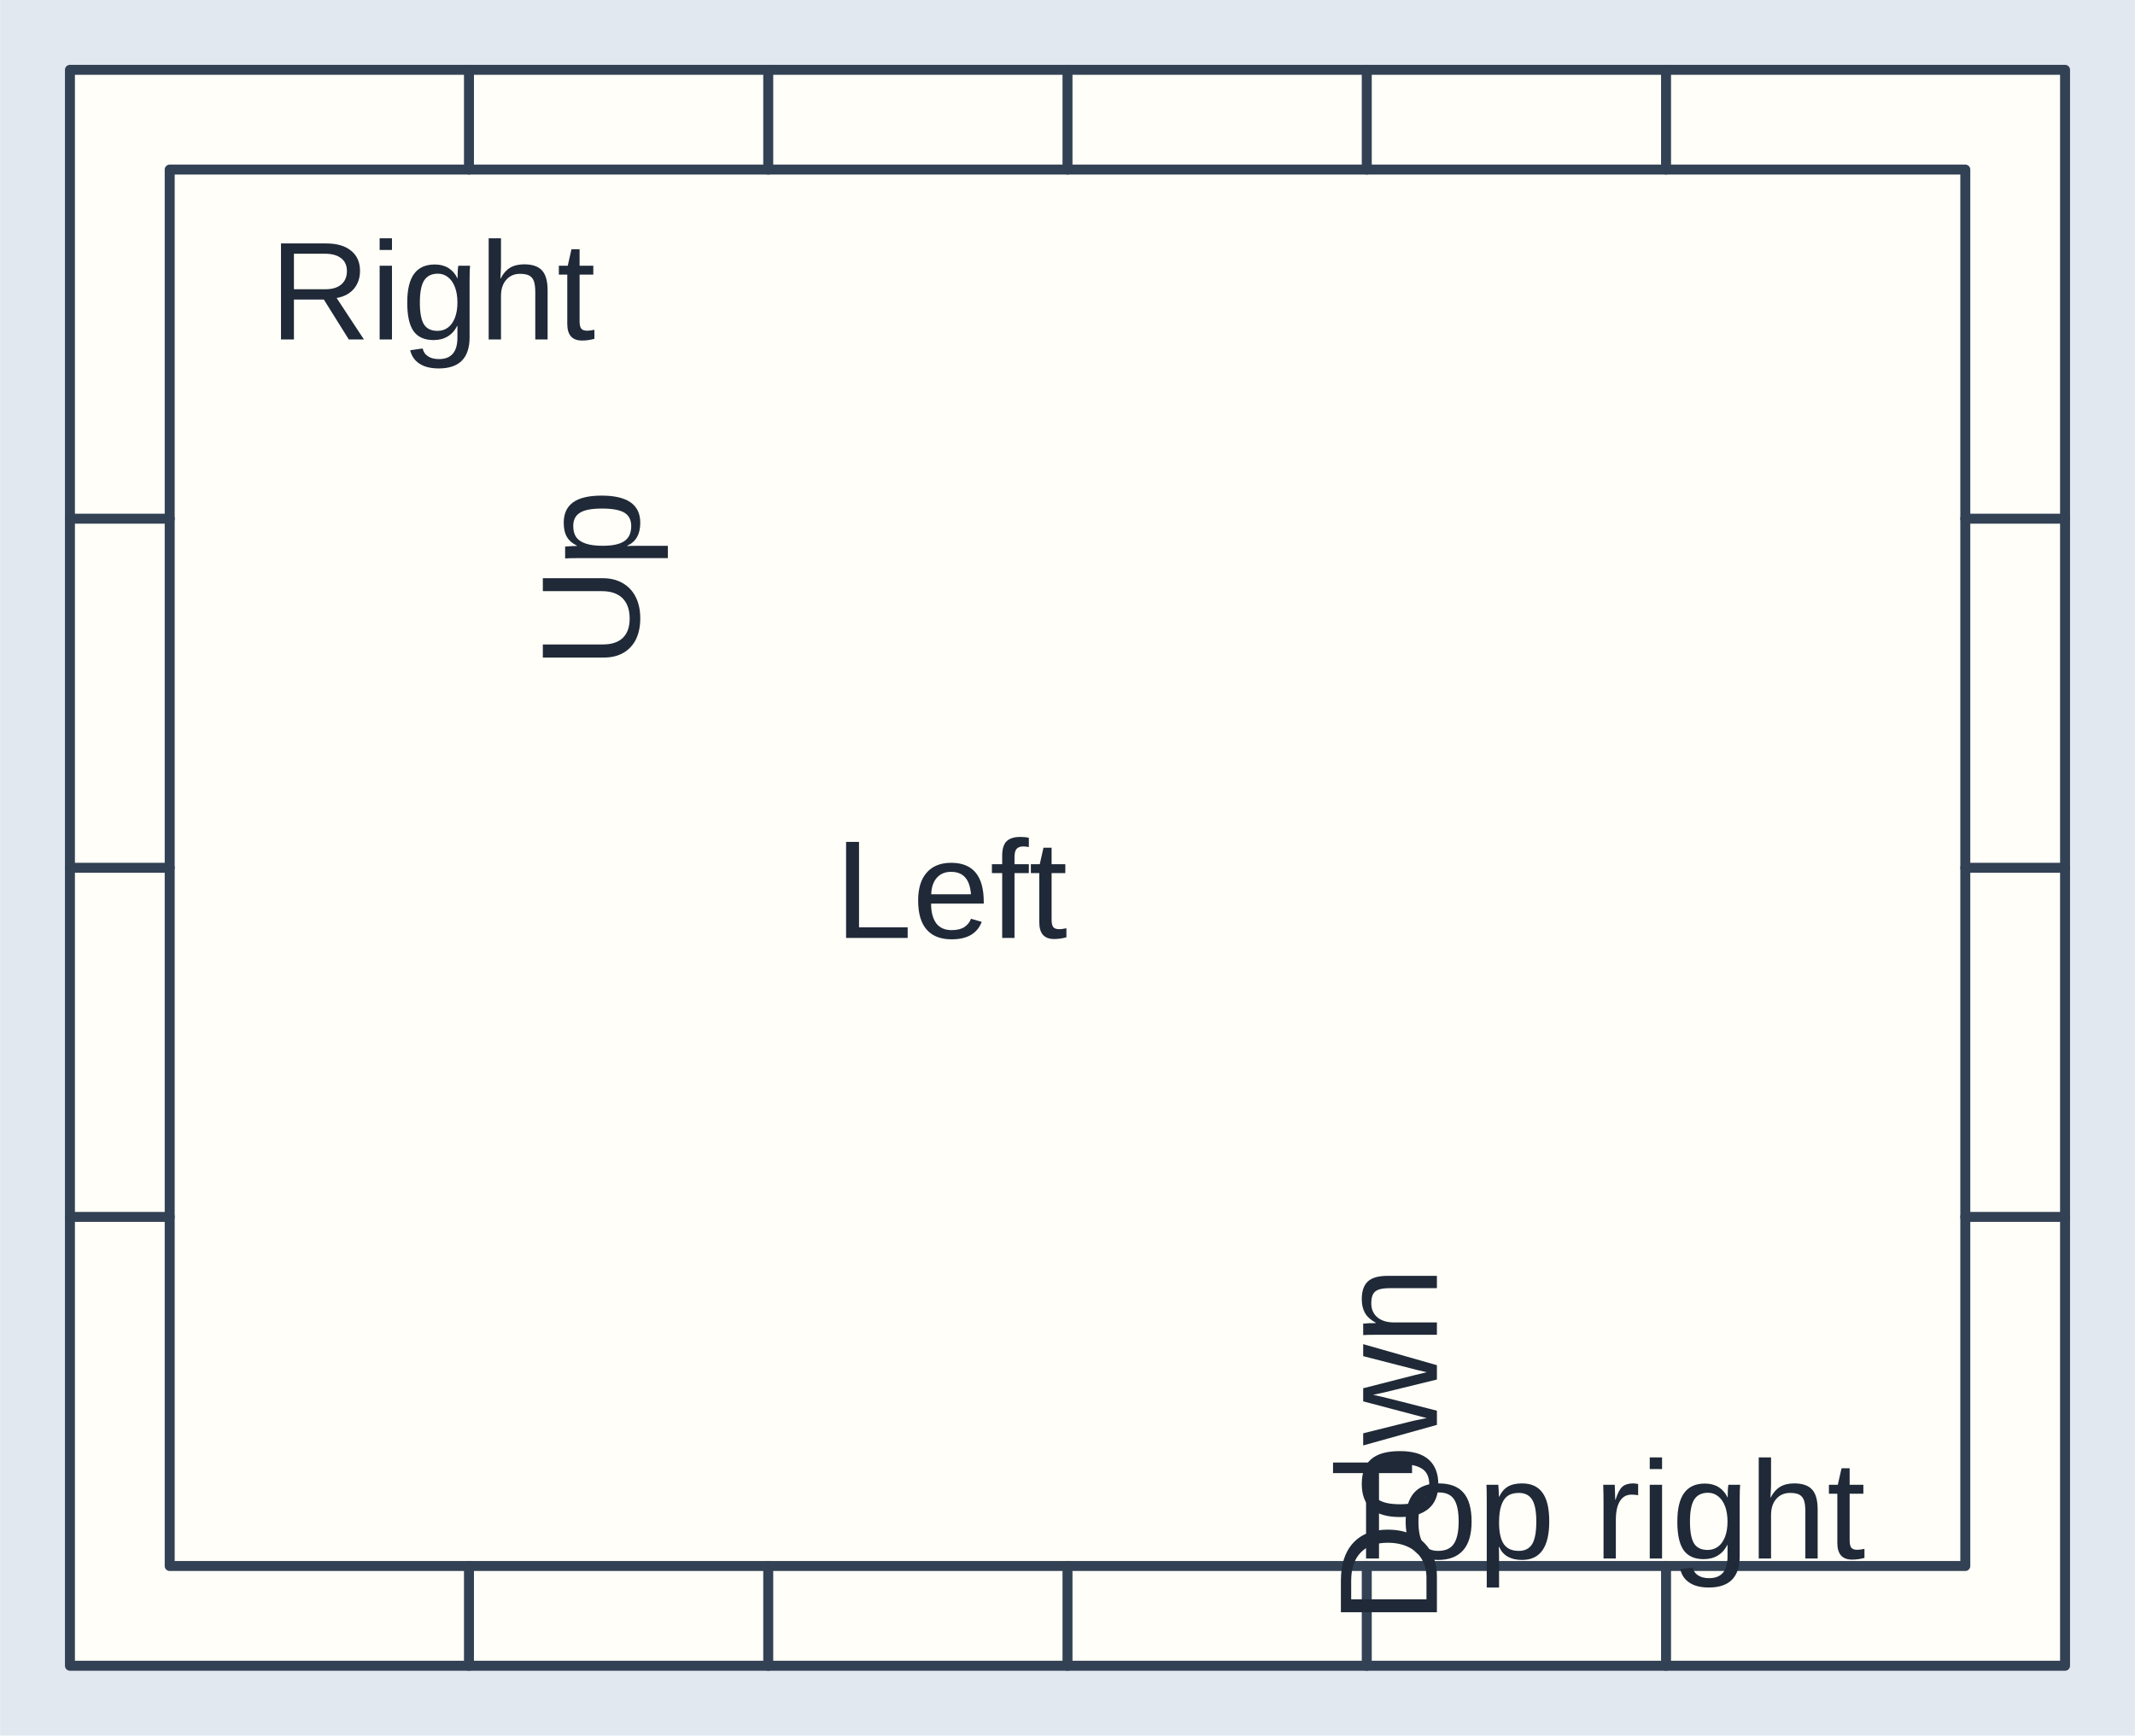
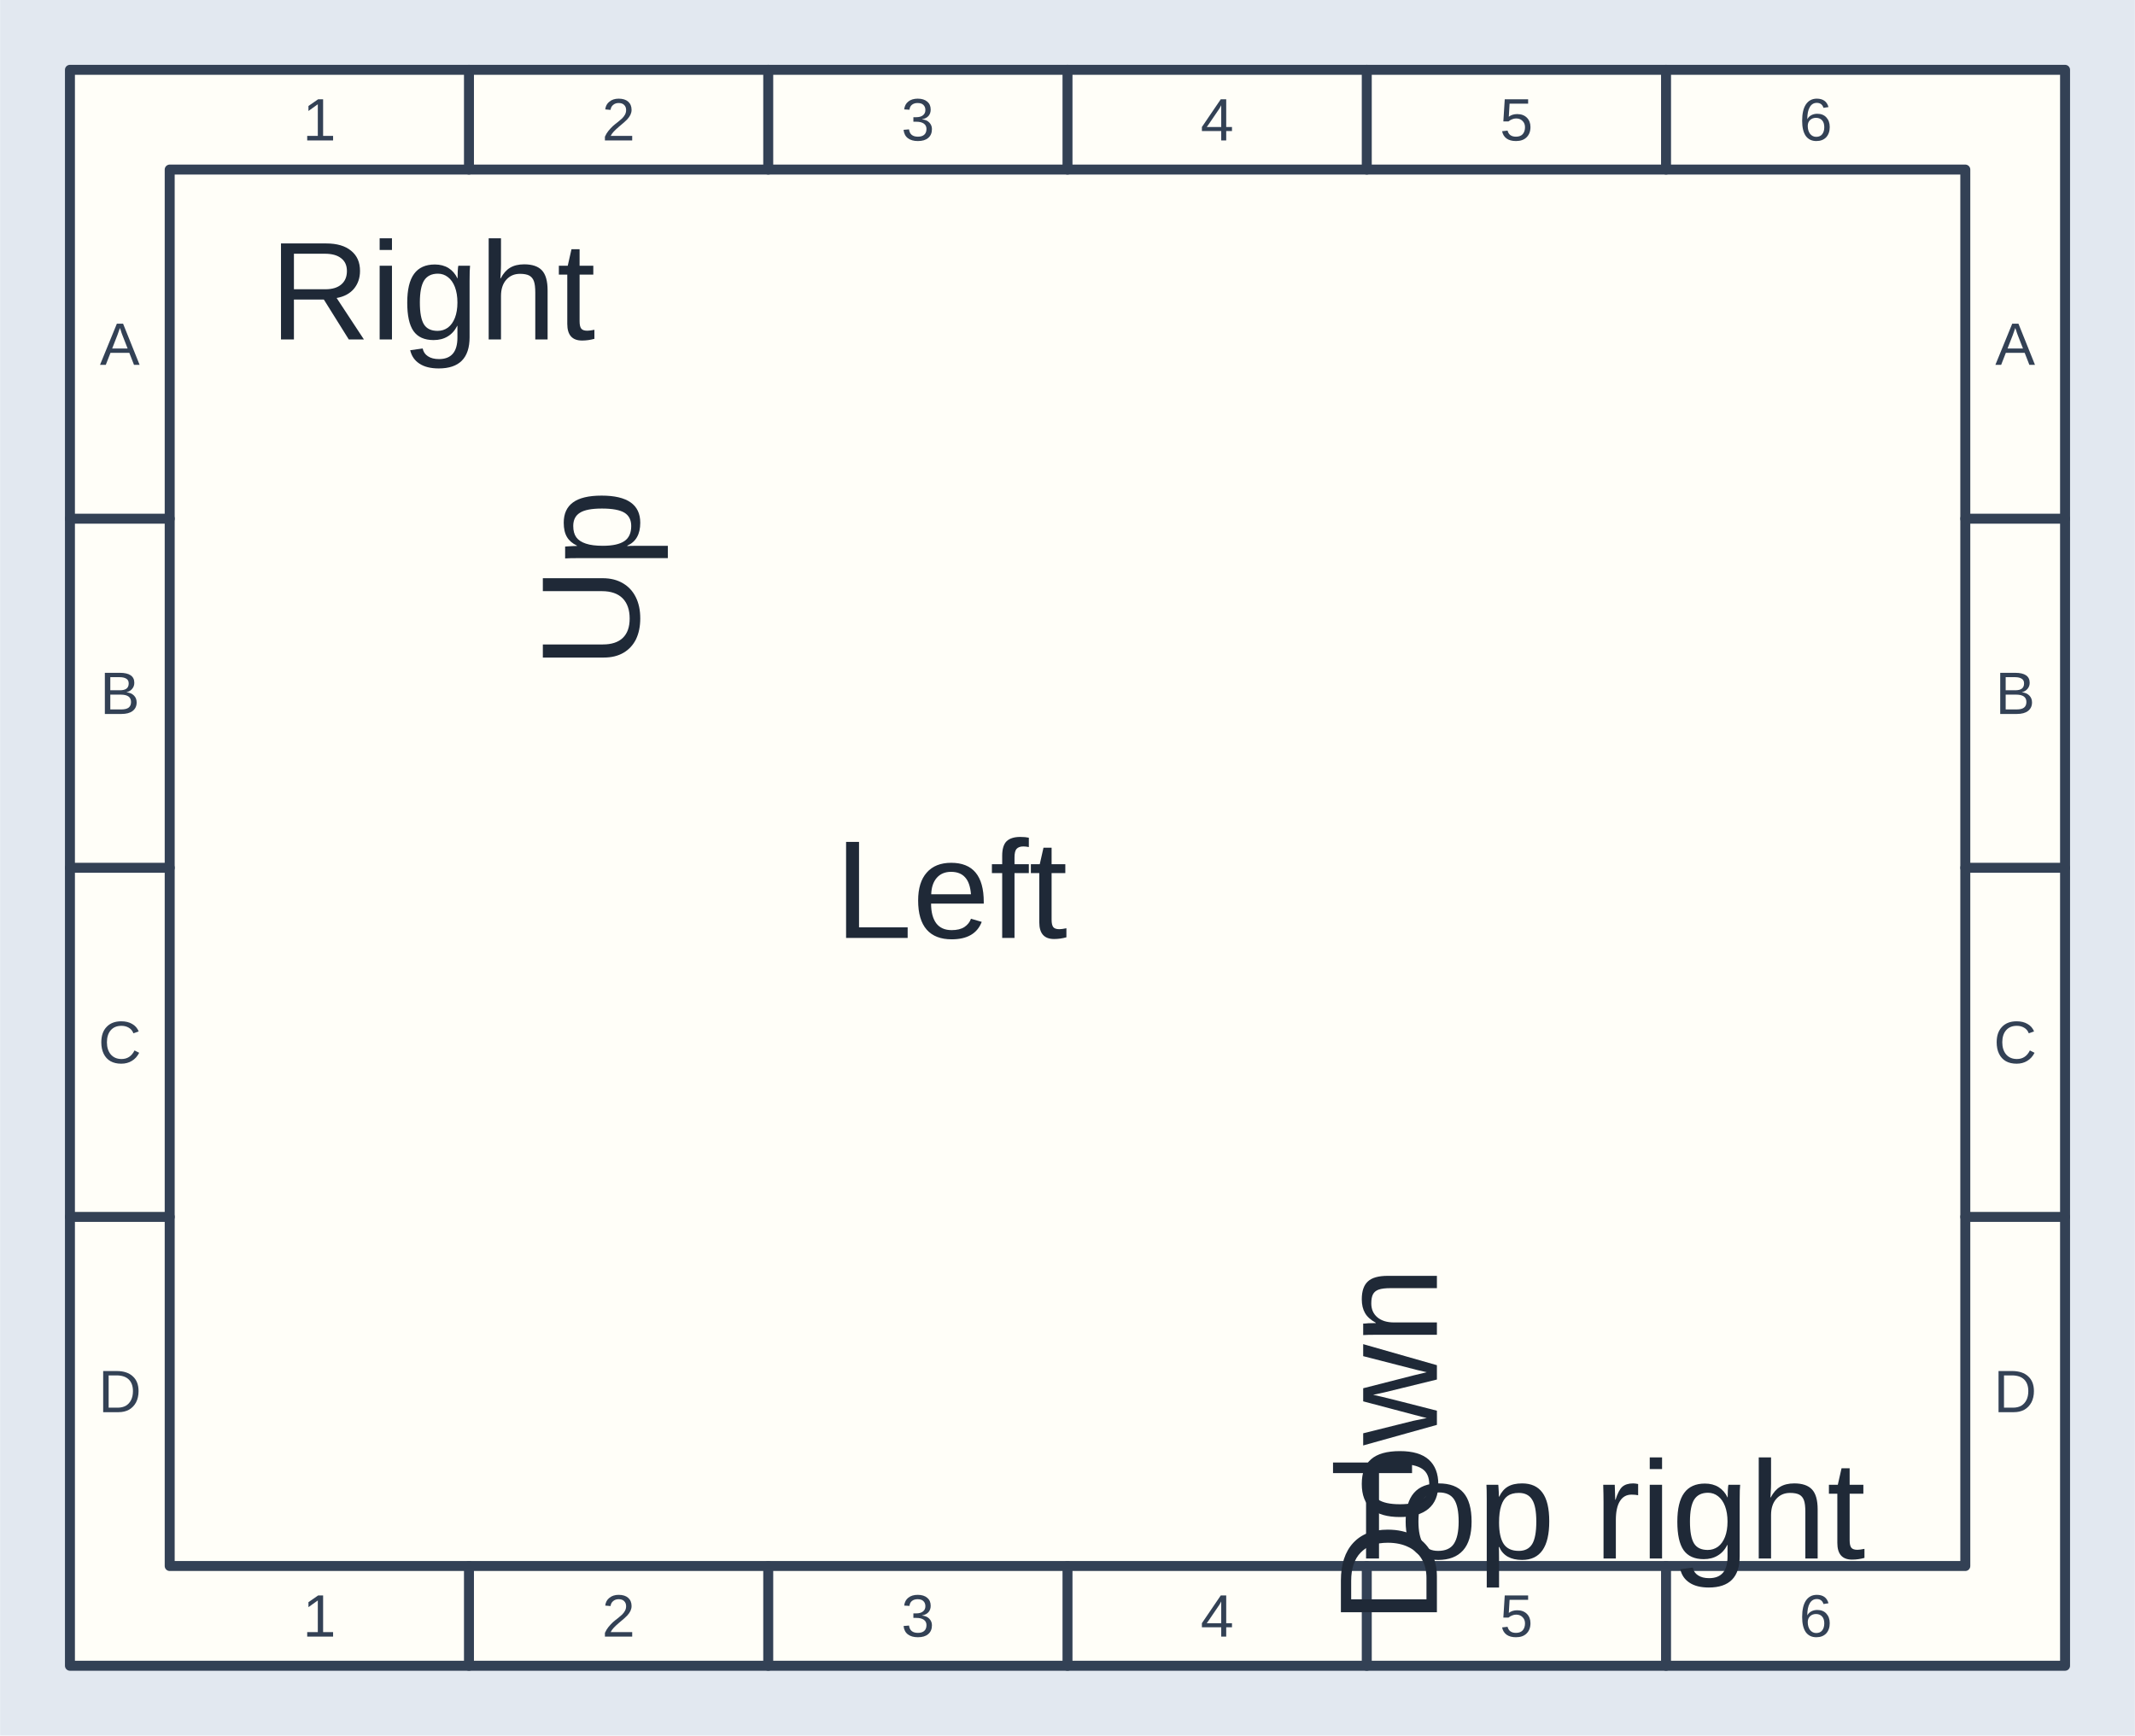
<svg xmlns="http://www.w3.org/2000/svg" width="1000" height="813" viewBox="0 0 214 174" role="img" aria-label="Altium schematic text positioning" class="altium-sheet" data-renderer="altiumts">
  <rect width="100%" height="100%" fill="#e2e8f0" />
  <g stroke-linecap="round" stroke-linejoin="round">
    <defs>
      <clipPath id="altium-sheet-paper">
        <rect x="7" y="7" width="200" height="160" />
      </clipPath>
    </defs>
    <g data-record="SheetBorder" fill="#fffef8" stroke="#334155" stroke-width="1">
      <rect x="7" y="7" width="200" height="160" />
      <rect x="17" y="17" width="180" height="140" fill="none" />
      <path d="M 47 7 V 17 M 47 157 V 167" />
      <path d="M 77 7 V 17 M 77 157 V 167" />
      <path d="M 107 7 V 17 M 107 157 V 167" />
      <path d="M 137 7 V 17 M 137 157 V 167" />
      <path d="M 167 7 V 17 M 167 157 V 167" />
      <path d="M 7 52 H 17 M 197 52 H 207" />
      <path d="M 7 87 H 17 M 197 87 H 207" />
      <path d="M 7 122 H 17 M 197 122 H 207" />
+       <g fill="#334155" stroke="none">
+         <text x="32" y="12" text-anchor="middle" dominant-baseline="central" font-family="Arial" font-size="6">1</text>
+         <text x="32" y="162" text-anchor="middle" dominant-baseline="central" font-family="Arial" font-size="6">1</text>
+         <text x="62" y="12" text-anchor="middle" dominant-baseline="central" font-family="Arial" font-size="6">2</text>
+         <text x="62" y="162" text-anchor="middle" dominant-baseline="central" font-family="Arial" font-size="6">2</text>
+         <text x="92" y="12" text-anchor="middle" dominant-baseline="central" font-family="Arial" font-size="6">3</text>
+         <text x="92" y="162" text-anchor="middle" dominant-baseline="central" font-family="Arial" font-size="6">3</text>
+         <text x="122" y="12" text-anchor="middle" dominant-baseline="central" font-family="Arial" font-size="6">4</text>
+         <text x="122" y="162" text-anchor="middle" dominant-baseline="central" font-family="Arial" font-size="6">4</text>
+         <text x="152" y="12" text-anchor="middle" dominant-baseline="central" font-family="Arial" font-size="6">5</text>
+         <text x="152" y="162" text-anchor="middle" dominant-baseline="central" font-family="Arial" font-size="6">5</text>
+         <text x="182" y="12" text-anchor="middle" dominant-baseline="central" font-family="Arial" font-size="6">6</text>
+         <text x="182" y="162" text-anchor="middle" dominant-baseline="central" font-family="Arial" font-size="6">6</text>
+         <text x="12" y="34.5" text-anchor="middle" dominant-baseline="central" font-family="Arial" font-size="6">A</text>
+         <text x="202" y="34.5" text-anchor="middle" dominant-baseline="central" font-family="Arial" font-size="6">A</text>
+         <text x="12" y="69.5" text-anchor="middle" dominant-baseline="central" font-family="Arial" font-size="6">B</text>
+         <text x="202" y="69.5" text-anchor="middle" dominant-baseline="central" font-family="Arial" font-size="6">B</text>
+         <text x="12" y="104.5" text-anchor="middle" dominant-baseline="central" font-family="Arial" font-size="6">C</text>
+         <text x="202" y="104.5" text-anchor="middle" dominant-baseline="central" font-family="Arial" font-size="6">C</text>
+         <text x="12" y="139.5" text-anchor="middle" dominant-baseline="central" font-family="Arial" font-size="6">D</text>
+         <text x="202" y="139.5" text-anchor="middle" dominant-baseline="central" font-family="Arial" font-size="6">D</text>
+       </g>
    </g>
    <g data-sheet-content="true" clip-path="url(#altium-sheet-paper)">
      <text data-record="25" x="0" y="0" fill="#1f2937" font-family="Arial" font-size="14" font-style="normal" font-weight="normal" text-decoration="none" text-anchor="start" dominant-baseline="text-after-edge" transform="translate(27 37) rotate(0)">Right</text>
      <text data-record="25" x="0" y="0" fill="#1f2937" font-family="Arial" font-size="14" font-style="normal" font-weight="normal" text-decoration="none" text-anchor="start" dominant-baseline="text-after-edge" transform="translate(67 67) rotate(-90)">Up</text>
      <text data-record="25" x="0" y="0" fill="#1f2937" font-family="Arial" font-size="14" font-style="normal" font-weight="normal" text-decoration="none" text-anchor="end" dominant-baseline="text-after-edge" transform="translate(107 97) rotate(0)">Left</text>
      <text data-record="25" x="0" y="0" fill="#1f2937" font-family="Arial" font-size="14" font-style="normal" font-weight="normal" text-decoration="none" text-anchor="end" dominant-baseline="text-after-edge" transform="translate(147 127) rotate(-90)">Down</text>
      <text data-record="4" x="0" y="0" fill="#1f2937" font-family="Arial" font-size="14" font-style="normal" font-weight="normal" text-decoration="none" text-anchor="end" dominant-baseline="text-before-edge" transform="translate(187 147) rotate(0)">Top right</text>
    </g>
  </g>
</svg>
